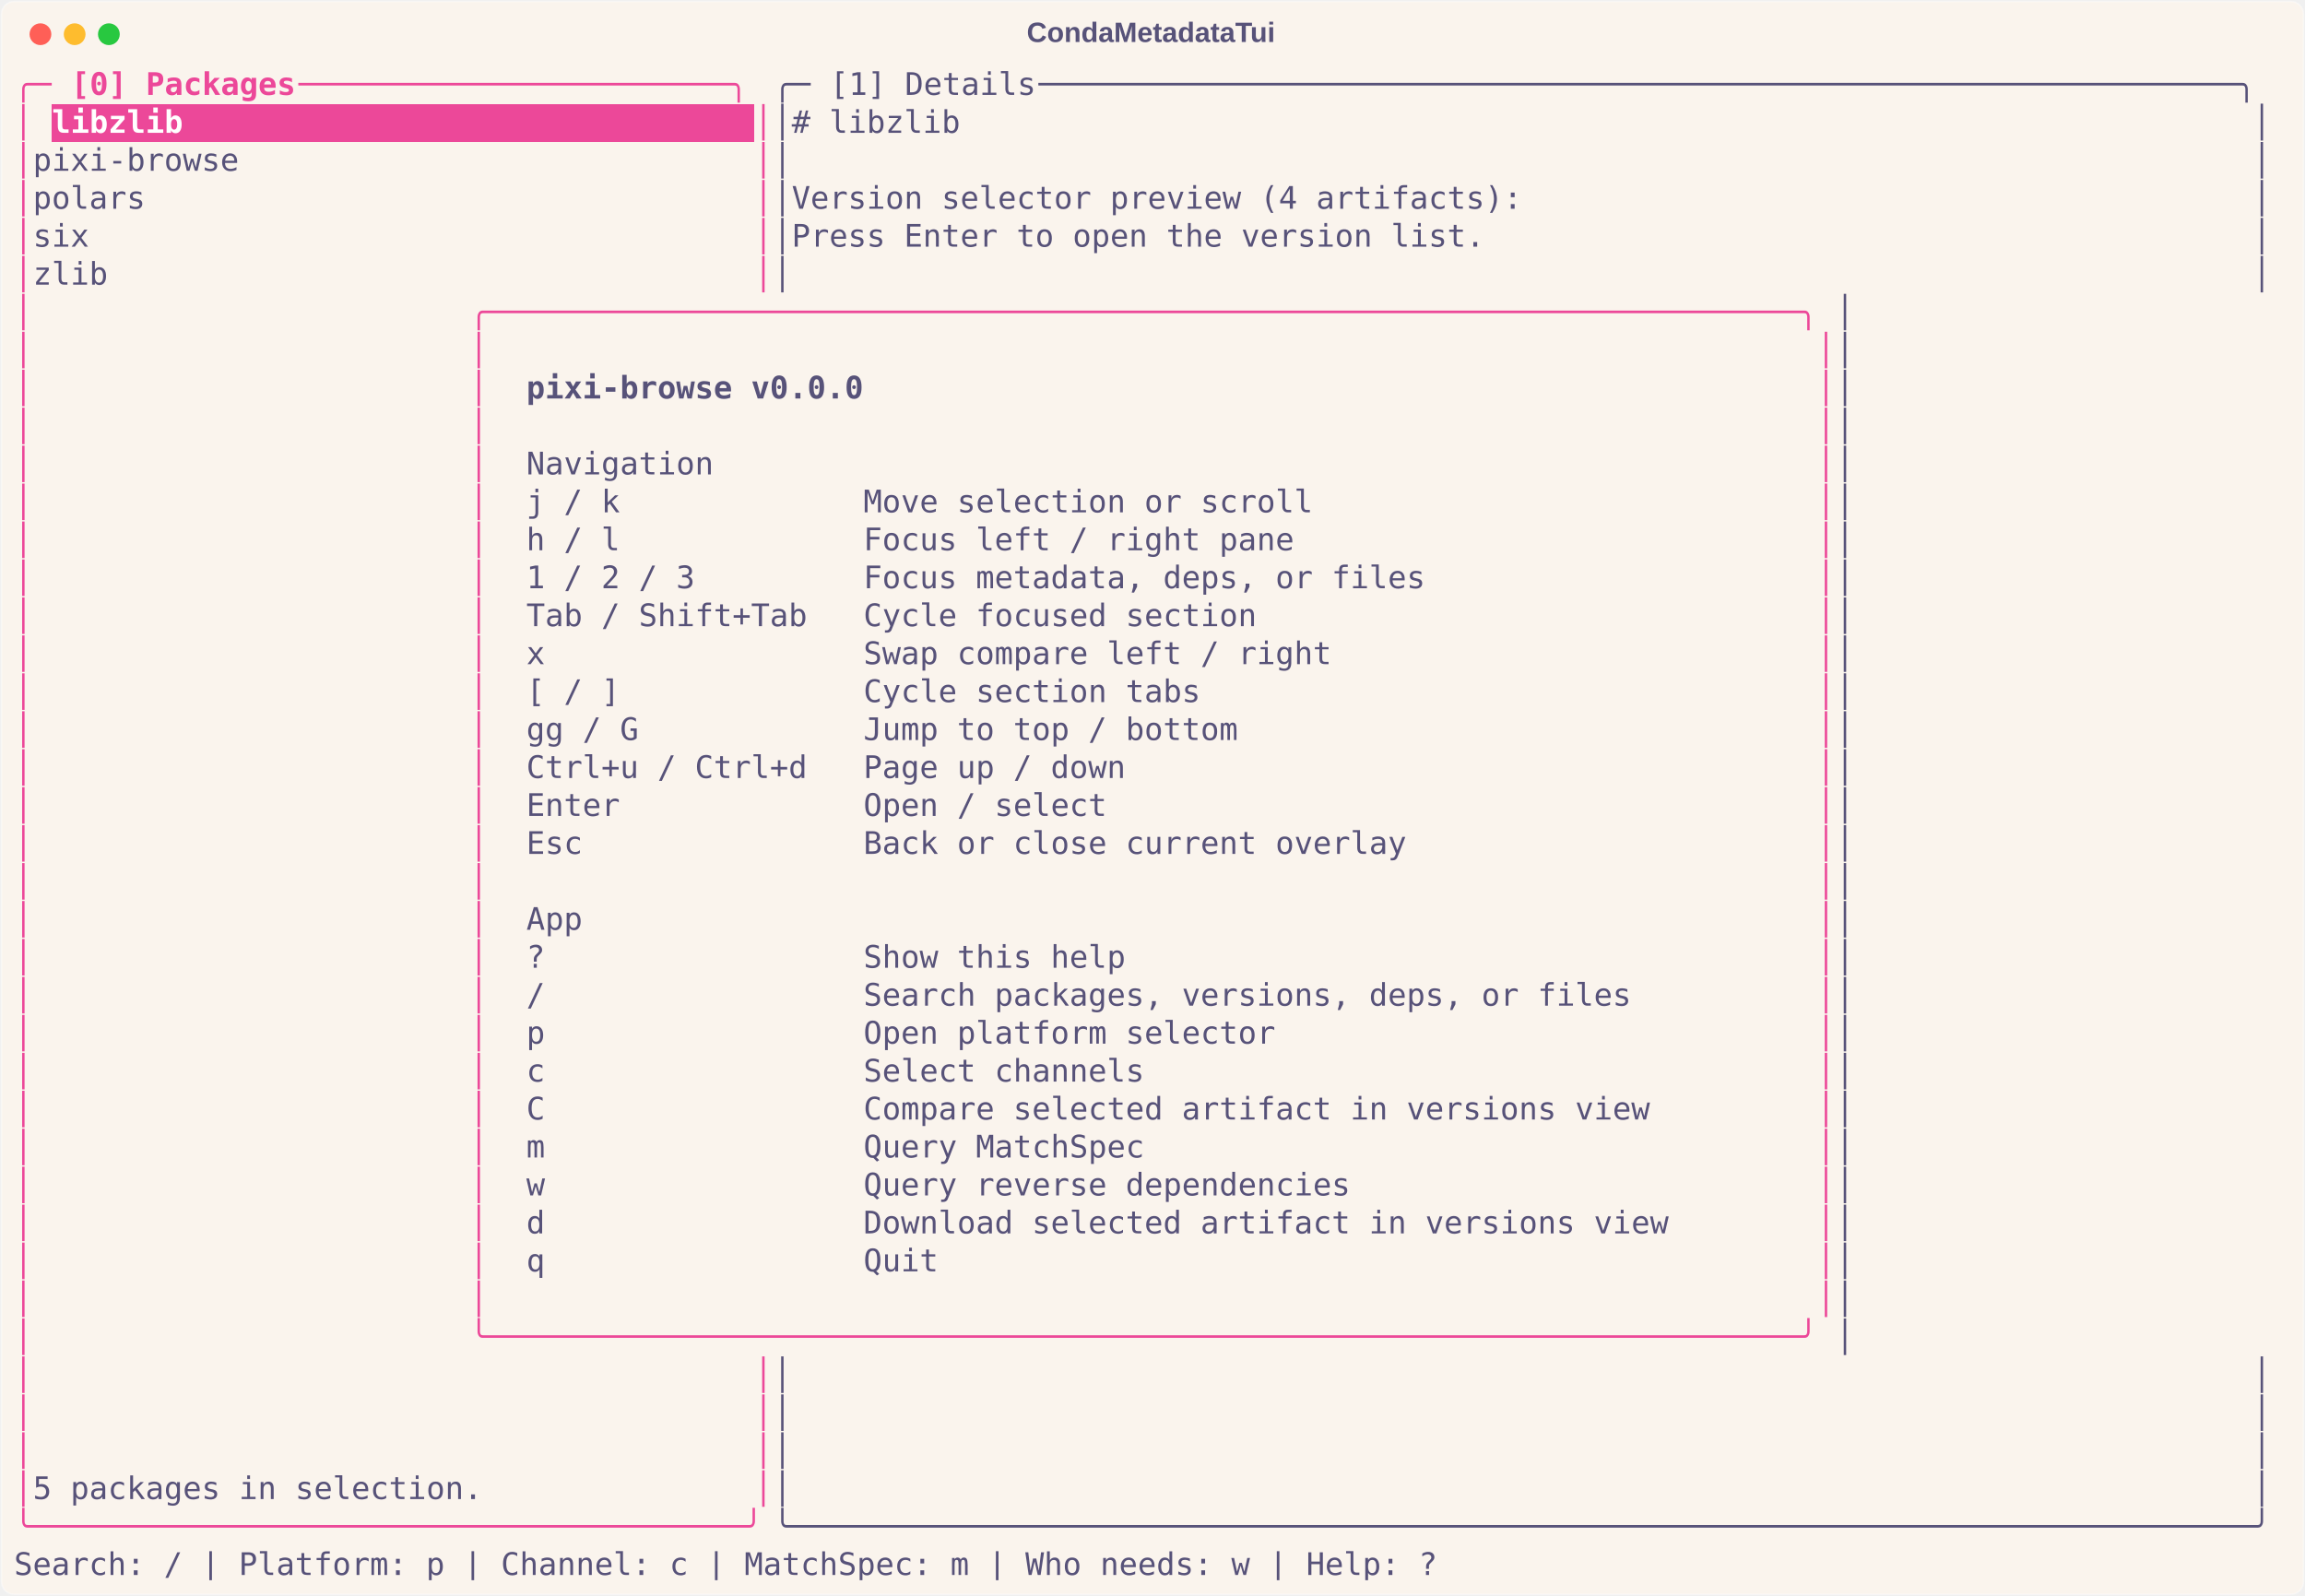
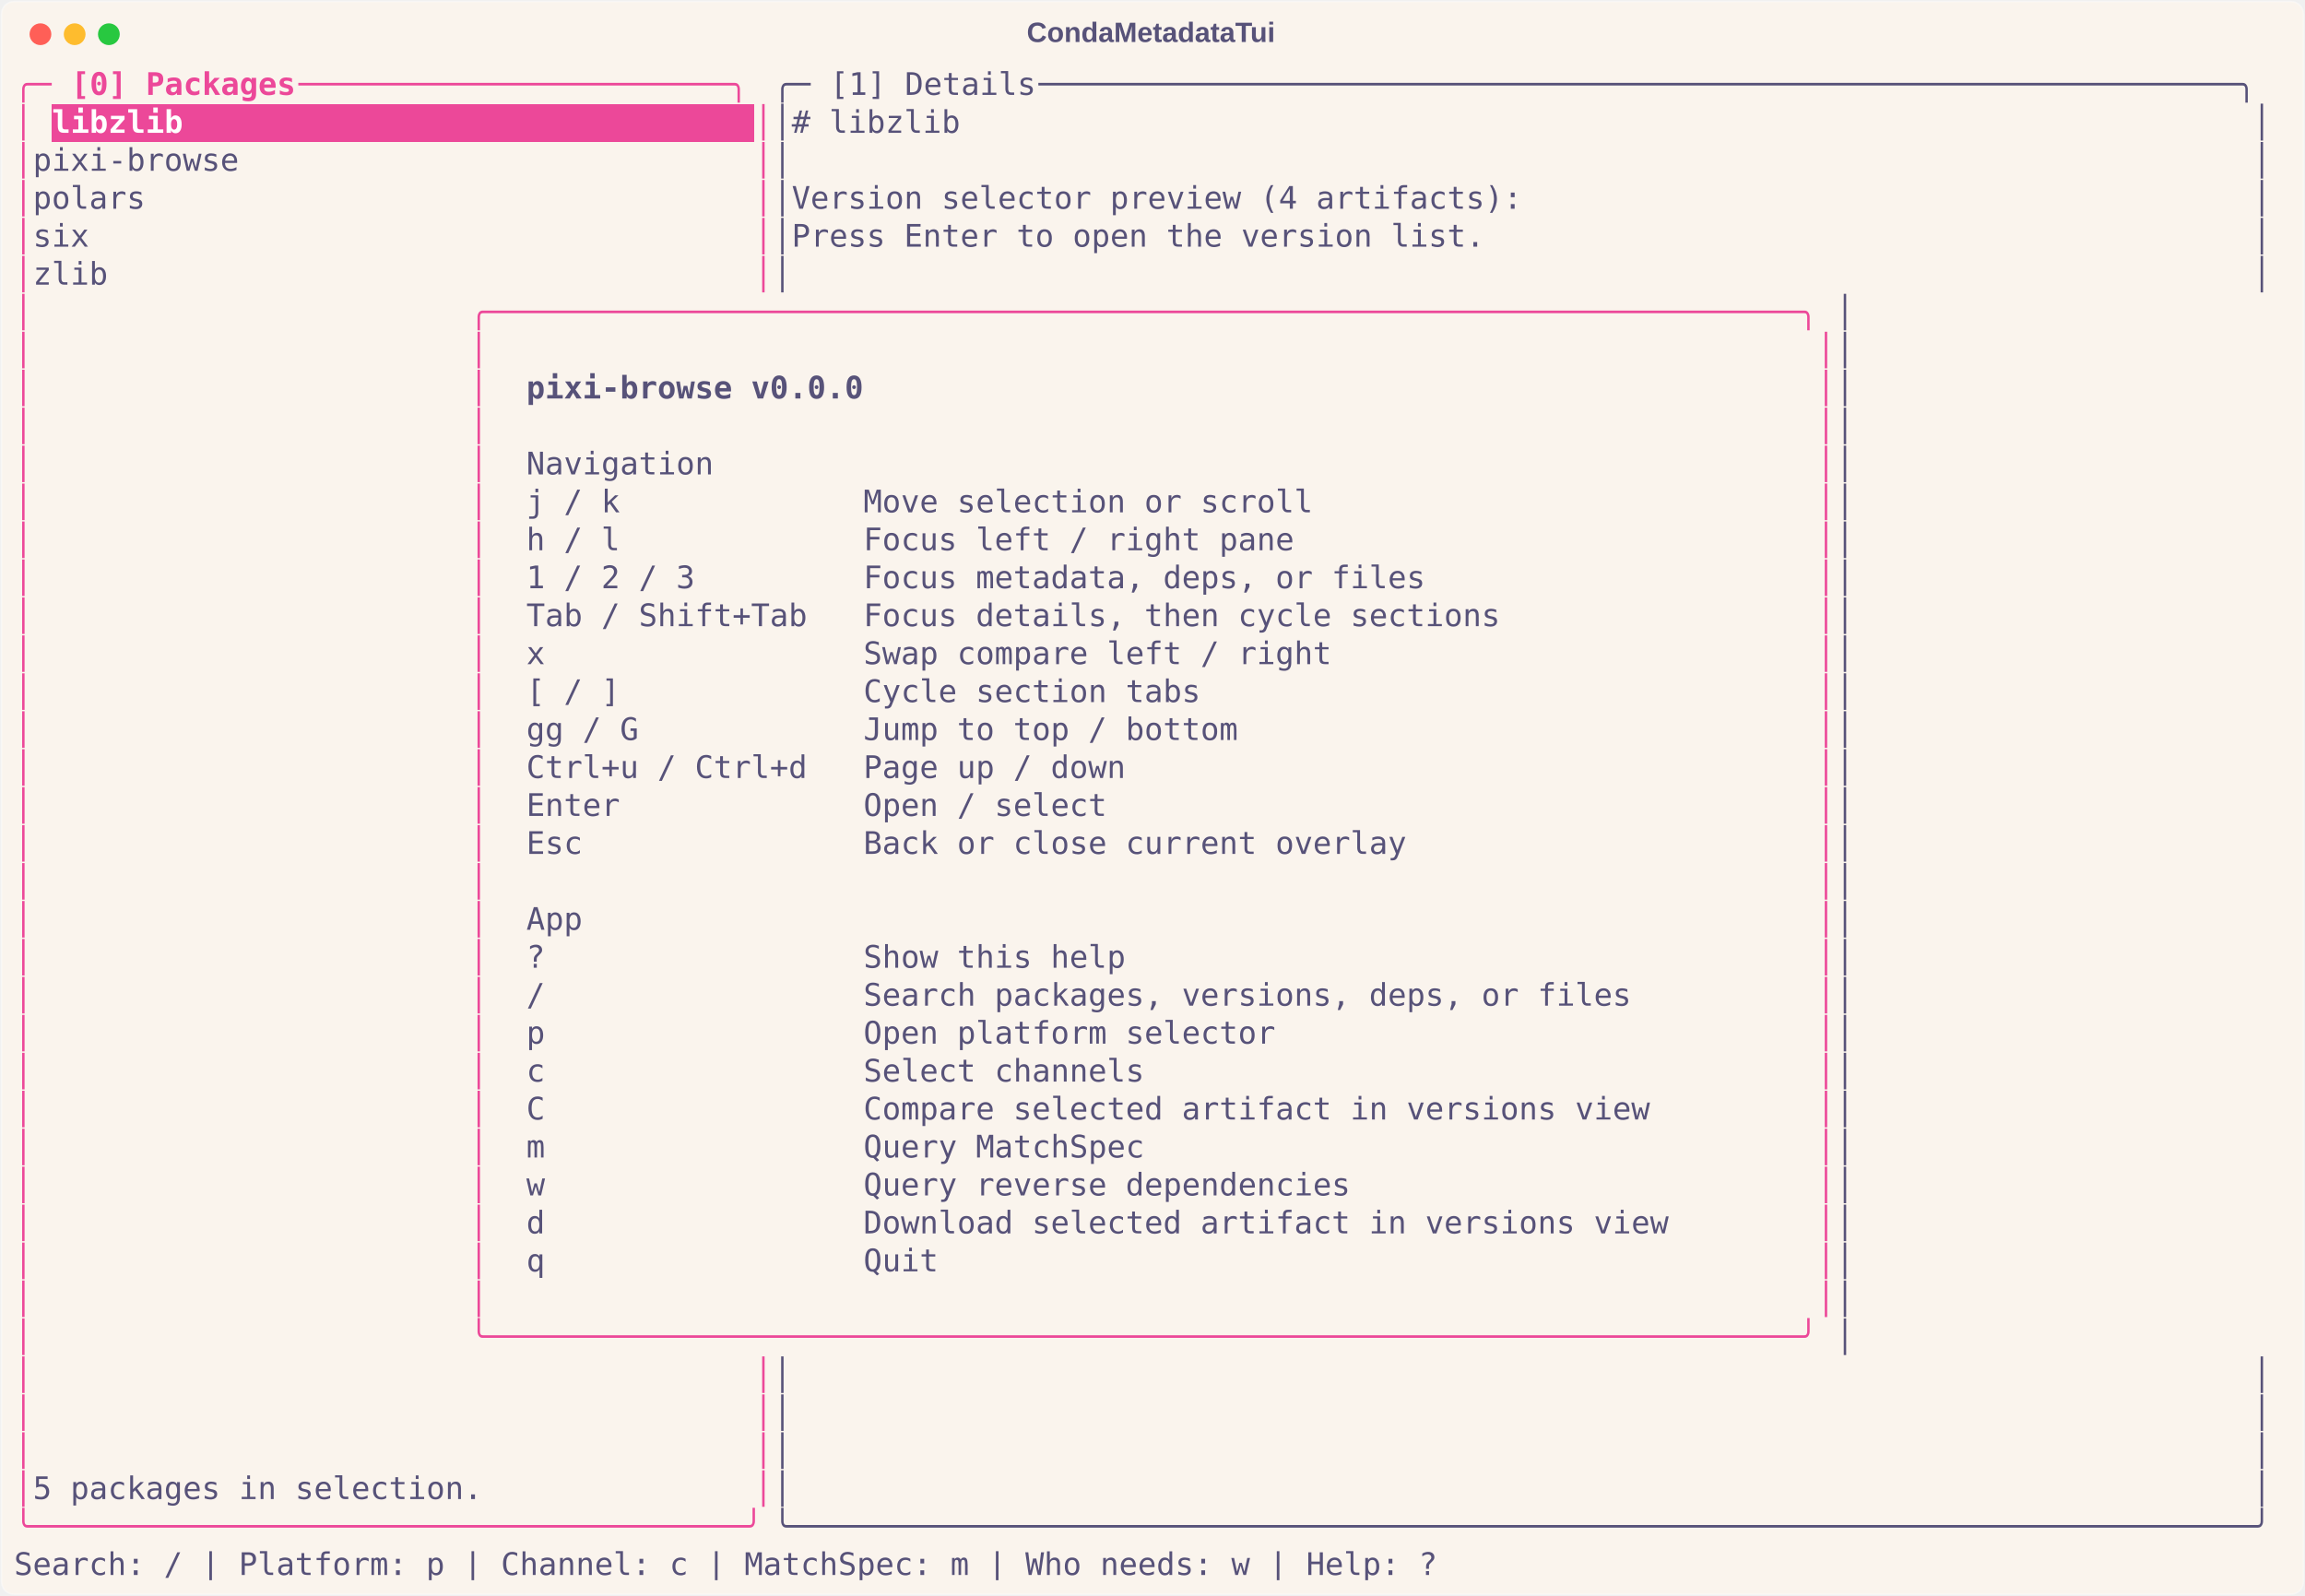
<svg xmlns="http://www.w3.org/2000/svg" class="rich-terminal" viewBox="0 0 1482 1026.0">
  <style>

    @font-face {
        font-family: "Fira Code";
        src: local("FiraCode-Regular"),
                url("https://cdnjs.cloudflare.com/ajax/libs/firacode/6.2.0/woff2/FiraCode-Regular.woff2") format("woff2"),
                url("https://cdnjs.cloudflare.com/ajax/libs/firacode/6.2.0/woff/FiraCode-Regular.woff") format("woff");
        font-style: normal;
        font-weight: 400;
    }
    @font-face {
        font-family: "Fira Code";
        src: local("FiraCode-Bold"),
                url("https://cdnjs.cloudflare.com/ajax/libs/firacode/6.2.0/woff2/FiraCode-Bold.woff2") format("woff2"),
                url("https://cdnjs.cloudflare.com/ajax/libs/firacode/6.2.0/woff/FiraCode-Bold.woff") format("woff");
        font-style: bold;
        font-weight: 700;
    }

    .terminal-matrix {
        font-family: Fira Code, monospace;
        font-size: 20px;
        line-height: 24.4px;
        font-variant-east-asian: full-width;
    }

    .terminal-title {
        font-size: 18px;
        font-weight: bold;
        font-family: arial;
    }

    .terminal-r1 { fill: #ec4899 }
.terminal-r2 { fill: #ec4899;font-weight: bold }
.terminal-r3 { fill: #575279 }
.terminal-r4 { fill: #ffffff;font-weight: bold }
.terminal-r5 { fill: #575279;font-weight: bold }
    </style>
  <defs>
    <clipPath id="terminal-clip-terminal">
      <rect x="0" y="0" width="1463.0" height="975.0" />
    </clipPath>
    <clipPath id="terminal-line-0">
      <rect x="0" y="1.5" width="1464" height="24.65" />
    </clipPath>
    <clipPath id="terminal-line-1">
      <rect x="0" y="25.9" width="1464" height="24.65" />
    </clipPath>
    <clipPath id="terminal-line-2">
      <rect x="0" y="50.3" width="1464" height="24.65" />
    </clipPath>
    <clipPath id="terminal-line-3">
      <rect x="0" y="74.7" width="1464" height="24.65" />
    </clipPath>
    <clipPath id="terminal-line-4">
      <rect x="0" y="99.1" width="1464" height="24.65" />
    </clipPath>
    <clipPath id="terminal-line-5">
      <rect x="0" y="123.5" width="1464" height="24.65" />
    </clipPath>
    <clipPath id="terminal-line-6">
      <rect x="0" y="147.9" width="1464" height="24.65" />
    </clipPath>
    <clipPath id="terminal-line-7">
      <rect x="0" y="172.3" width="1464" height="24.65" />
    </clipPath>
    <clipPath id="terminal-line-8">
      <rect x="0" y="196.7" width="1464" height="24.65" />
    </clipPath>
    <clipPath id="terminal-line-9">
      <rect x="0" y="221.1" width="1464" height="24.65" />
    </clipPath>
    <clipPath id="terminal-line-10">
      <rect x="0" y="245.5" width="1464" height="24.65" />
    </clipPath>
    <clipPath id="terminal-line-11">
      <rect x="0" y="269.9" width="1464" height="24.65" />
    </clipPath>
    <clipPath id="terminal-line-12">
      <rect x="0" y="294.3" width="1464" height="24.65" />
    </clipPath>
    <clipPath id="terminal-line-13">
      <rect x="0" y="318.7" width="1464" height="24.65" />
    </clipPath>
    <clipPath id="terminal-line-14">
      <rect x="0" y="343.1" width="1464" height="24.65" />
    </clipPath>
    <clipPath id="terminal-line-15">
      <rect x="0" y="367.5" width="1464" height="24.65" />
    </clipPath>
    <clipPath id="terminal-line-16">
      <rect x="0" y="391.9" width="1464" height="24.65" />
    </clipPath>
    <clipPath id="terminal-line-17">
      <rect x="0" y="416.3" width="1464" height="24.65" />
    </clipPath>
    <clipPath id="terminal-line-18">
      <rect x="0" y="440.7" width="1464" height="24.65" />
    </clipPath>
    <clipPath id="terminal-line-19">
      <rect x="0" y="465.1" width="1464" height="24.65" />
    </clipPath>
    <clipPath id="terminal-line-20">
      <rect x="0" y="489.5" width="1464" height="24.65" />
    </clipPath>
    <clipPath id="terminal-line-21">
      <rect x="0" y="513.9" width="1464" height="24.65" />
    </clipPath>
    <clipPath id="terminal-line-22">
      <rect x="0" y="538.3" width="1464" height="24.65" />
    </clipPath>
    <clipPath id="terminal-line-23">
      <rect x="0" y="562.7" width="1464" height="24.65" />
    </clipPath>
    <clipPath id="terminal-line-24">
      <rect x="0" y="587.1" width="1464" height="24.65" />
    </clipPath>
    <clipPath id="terminal-line-25">
      <rect x="0" y="611.5" width="1464" height="24.65" />
    </clipPath>
    <clipPath id="terminal-line-26">
      <rect x="0" y="635.9" width="1464" height="24.65" />
    </clipPath>
    <clipPath id="terminal-line-27">
      <rect x="0" y="660.3" width="1464" height="24.65" />
    </clipPath>
    <clipPath id="terminal-line-28">
      <rect x="0" y="684.7" width="1464" height="24.65" />
    </clipPath>
    <clipPath id="terminal-line-29">
      <rect x="0" y="709.1" width="1464" height="24.65" />
    </clipPath>
    <clipPath id="terminal-line-30">
      <rect x="0" y="733.5" width="1464" height="24.65" />
    </clipPath>
    <clipPath id="terminal-line-31">
      <rect x="0" y="757.9" width="1464" height="24.65" />
    </clipPath>
    <clipPath id="terminal-line-32">
      <rect x="0" y="782.3" width="1464" height="24.65" />
    </clipPath>
    <clipPath id="terminal-line-33">
      <rect x="0" y="806.7" width="1464" height="24.65" />
    </clipPath>
    <clipPath id="terminal-line-34">
      <rect x="0" y="831.1" width="1464" height="24.65" />
    </clipPath>
    <clipPath id="terminal-line-35">
      <rect x="0" y="855.5" width="1464" height="24.65" />
    </clipPath>
    <clipPath id="terminal-line-36">
      <rect x="0" y="879.9" width="1464" height="24.65" />
    </clipPath>
    <clipPath id="terminal-line-37">
      <rect x="0" y="904.3" width="1464" height="24.65" />
    </clipPath>
    <clipPath id="terminal-line-38">
      <rect x="0" y="928.7" width="1464" height="24.65" />
    </clipPath>
  </defs>
  <rect fill="#faf4ed" stroke="rgba(255,255,255,0.35)" stroke-width="1" x="1" y="1" width="1480" height="1024" rx="8" />
  <text class="terminal-title" fill="#575279" text-anchor="middle" x="740" y="27">CondaMetadataTui</text>
  <g transform="translate(26,22)">
    <circle cx="0" cy="0" r="7" fill="#ff5f57" />
    <circle cx="22" cy="0" r="7" fill="#febc2e" />
    <circle cx="44" cy="0" r="7" fill="#28c840" />
  </g>
  <g transform="translate(9, 41)" clip-path="url(#terminal-clip-terminal)">
    <rect fill="#ec4899" x="24.4" y="25.9" width="451.4" height="24.65" shape-rendering="crispEdges" />
    <g class="terminal-matrix">
      <text class="terminal-r1" x="0" y="20" textLength="36.6" clip-path="url(#terminal-line-0)">╭─ </text>
      <text class="terminal-r2" x="36.6" y="20" textLength="146.4" clip-path="url(#terminal-line-0)">[0] Packages</text>
      <text class="terminal-r1" x="183" y="20" textLength="305" clip-path="url(#terminal-line-0)"> ───────────────────────╮</text>
      <text class="terminal-r3" x="488" y="20" textLength="36.6" clip-path="url(#terminal-line-0)">╭─ </text>
      <text class="terminal-r3" x="524.6" y="20" textLength="134.2" clip-path="url(#terminal-line-0)">[1] Details</text>
      <text class="terminal-r3" x="658.8" y="20" textLength="805.2" clip-path="url(#terminal-line-0)"> ────────────────────────────────────────────────────────────────╮</text>
      <text class="terminal-r3" x="1464" y="20" textLength="12.2" clip-path="url(#terminal-line-0)">
</text>
      <text class="terminal-r1" x="0" y="44.4" textLength="12.2" clip-path="url(#terminal-line-1)">│</text>
      <text class="terminal-r4" x="24.4" y="44.4" textLength="451.4" clip-path="url(#terminal-line-1)">libzlib                              </text>
      <text class="terminal-r1" x="475.8" y="44.4" textLength="12.2" clip-path="url(#terminal-line-1)">│</text>
      <text class="terminal-r3" x="488" y="44.4" textLength="976" clip-path="url(#terminal-line-1)">│# libzlib                                                                     │</text>
      <text class="terminal-r3" x="1464" y="44.4" textLength="12.2" clip-path="url(#terminal-line-1)">
</text>
      <text class="terminal-r1" x="0" y="68.8" textLength="12.2" clip-path="url(#terminal-line-2)">│</text>
      <text class="terminal-r3" x="12.2" y="68.8" textLength="463.6" clip-path="url(#terminal-line-2)"> pixi-browse                          </text>
      <text class="terminal-r1" x="475.8" y="68.8" textLength="12.2" clip-path="url(#terminal-line-2)">│</text>
      <text class="terminal-r3" x="488" y="68.8" textLength="976" clip-path="url(#terminal-line-2)">│                                                                              │</text>
      <text class="terminal-r3" x="1464" y="68.8" textLength="12.2" clip-path="url(#terminal-line-2)">
</text>
      <text class="terminal-r1" x="0" y="93.2" textLength="12.2" clip-path="url(#terminal-line-3)">│</text>
      <text class="terminal-r3" x="12.2" y="93.2" textLength="463.6" clip-path="url(#terminal-line-3)"> polars                               </text>
      <text class="terminal-r1" x="475.8" y="93.2" textLength="12.2" clip-path="url(#terminal-line-3)">│</text>
      <text class="terminal-r3" x="488" y="93.2" textLength="976" clip-path="url(#terminal-line-3)">│Version selector preview (4 artifacts):                                       │</text>
      <text class="terminal-r3" x="1464" y="93.2" textLength="12.2" clip-path="url(#terminal-line-3)">
</text>
      <text class="terminal-r1" x="0" y="117.6" textLength="12.2" clip-path="url(#terminal-line-4)">│</text>
      <text class="terminal-r3" x="12.2" y="117.6" textLength="463.6" clip-path="url(#terminal-line-4)"> six                                  </text>
      <text class="terminal-r1" x="475.8" y="117.6" textLength="12.2" clip-path="url(#terminal-line-4)">│</text>
      <text class="terminal-r3" x="488" y="117.6" textLength="976" clip-path="url(#terminal-line-4)">│Press Enter to open the version list.                                         │</text>
      <text class="terminal-r3" x="1464" y="117.6" textLength="12.2" clip-path="url(#terminal-line-4)">
</text>
      <text class="terminal-r1" x="0" y="142" textLength="12.2" clip-path="url(#terminal-line-5)">│</text>
      <text class="terminal-r3" x="12.2" y="142" textLength="463.6" clip-path="url(#terminal-line-5)"> zlib                                 </text>
      <text class="terminal-r1" x="475.8" y="142" textLength="12.2" clip-path="url(#terminal-line-5)">│</text>
      <text class="terminal-r3" x="488" y="142" textLength="976" clip-path="url(#terminal-line-5)">│                                                                              │</text>
      <text class="terminal-r3" x="1464" y="142" textLength="12.2" clip-path="url(#terminal-line-5)">
</text>
      <text class="terminal-r1" x="0" y="166.4" textLength="12.2" clip-path="url(#terminal-line-6)">│</text>
      <text class="terminal-r1" x="292.8" y="166.4" textLength="878.4" clip-path="url(#terminal-line-6)">╭──────────────────────────────────────────────────────────────────────╮</text>
      <text class="terminal-r3" x="1171.2" y="166.4" textLength="292.8" clip-path="url(#terminal-line-6)">                       │</text>
      <text class="terminal-r3" x="1464" y="166.4" textLength="12.2" clip-path="url(#terminal-line-6)">
</text>
      <text class="terminal-r1" x="0" y="190.8" textLength="12.2" clip-path="url(#terminal-line-7)">│</text>
      <text class="terminal-r1" x="292.8" y="190.8" textLength="12.2" clip-path="url(#terminal-line-7)">│</text>
      <text class="terminal-r1" x="1159" y="190.8" textLength="12.2" clip-path="url(#terminal-line-7)">│</text>
      <text class="terminal-r3" x="1171.2" y="190.8" textLength="292.8" clip-path="url(#terminal-line-7)">                       │</text>
      <text class="terminal-r3" x="1464" y="190.8" textLength="12.2" clip-path="url(#terminal-line-7)">
</text>
      <text class="terminal-r1" x="0" y="215.2" textLength="12.2" clip-path="url(#terminal-line-8)">│</text>
      <text class="terminal-r1" x="292.8" y="215.2" textLength="12.2" clip-path="url(#terminal-line-8)">│</text>
      <text class="terminal-r5" x="329.4" y="215.2" textLength="219.6" clip-path="url(#terminal-line-8)">pixi-browse v0.0.0</text>
      <text class="terminal-r1" x="1159" y="215.2" textLength="12.2" clip-path="url(#terminal-line-8)">│</text>
      <text class="terminal-r3" x="1171.2" y="215.2" textLength="292.8" clip-path="url(#terminal-line-8)">                       │</text>
      <text class="terminal-r3" x="1464" y="215.2" textLength="12.2" clip-path="url(#terminal-line-8)">
</text>
      <text class="terminal-r1" x="0" y="239.6" textLength="12.2" clip-path="url(#terminal-line-9)">│</text>
      <text class="terminal-r1" x="292.8" y="239.6" textLength="12.2" clip-path="url(#terminal-line-9)">│</text>
      <text class="terminal-r1" x="1159" y="239.6" textLength="12.2" clip-path="url(#terminal-line-9)">│</text>
      <text class="terminal-r3" x="1171.2" y="239.6" textLength="292.8" clip-path="url(#terminal-line-9)">                       │</text>
      <text class="terminal-r3" x="1464" y="239.6" textLength="12.2" clip-path="url(#terminal-line-9)">
</text>
      <text class="terminal-r1" x="0" y="264" textLength="12.2" clip-path="url(#terminal-line-10)">│</text>
      <text class="terminal-r1" x="292.8" y="264" textLength="12.2" clip-path="url(#terminal-line-10)">│</text>
      <text class="terminal-r3" x="329.4" y="264" textLength="122" clip-path="url(#terminal-line-10)">Navigation</text>
      <text class="terminal-r1" x="1159" y="264" textLength="12.2" clip-path="url(#terminal-line-10)">│</text>
      <text class="terminal-r3" x="1171.2" y="264" textLength="292.8" clip-path="url(#terminal-line-10)">                       │</text>
      <text class="terminal-r3" x="1464" y="264" textLength="12.2" clip-path="url(#terminal-line-10)">
</text>
      <text class="terminal-r1" x="0" y="288.4" textLength="12.2" clip-path="url(#terminal-line-11)">│</text>
      <text class="terminal-r1" x="292.8" y="288.4" textLength="12.2" clip-path="url(#terminal-line-11)">│</text>
      <text class="terminal-r3" x="329.4" y="288.4" textLength="536.8" clip-path="url(#terminal-line-11)">  j / k             Move selection or scroll</text>
      <text class="terminal-r1" x="1159" y="288.4" textLength="12.2" clip-path="url(#terminal-line-11)">│</text>
      <text class="terminal-r3" x="1171.2" y="288.4" textLength="292.8" clip-path="url(#terminal-line-11)">                       │</text>
      <text class="terminal-r3" x="1464" y="288.4" textLength="12.2" clip-path="url(#terminal-line-11)">
</text>
      <text class="terminal-r1" x="0" y="312.8" textLength="12.2" clip-path="url(#terminal-line-12)">│</text>
      <text class="terminal-r1" x="292.8" y="312.8" textLength="12.2" clip-path="url(#terminal-line-12)">│</text>
      <text class="terminal-r3" x="329.4" y="312.8" textLength="524.6" clip-path="url(#terminal-line-12)">  h / l             Focus left / right pane</text>
      <text class="terminal-r1" x="1159" y="312.8" textLength="12.2" clip-path="url(#terminal-line-12)">│</text>
      <text class="terminal-r3" x="1171.2" y="312.8" textLength="292.8" clip-path="url(#terminal-line-12)">                       │</text>
      <text class="terminal-r3" x="1464" y="312.8" textLength="12.2" clip-path="url(#terminal-line-12)">
</text>
      <text class="terminal-r1" x="0" y="337.2" textLength="12.2" clip-path="url(#terminal-line-13)">│</text>
      <text class="terminal-r1" x="292.8" y="337.2" textLength="12.2" clip-path="url(#terminal-line-13)">│</text>
      <text class="terminal-r3" x="329.4" y="337.2" textLength="610" clip-path="url(#terminal-line-13)">  1 / 2 / 3         Focus metadata, deps, or files</text>
      <text class="terminal-r1" x="1159" y="337.2" textLength="12.2" clip-path="url(#terminal-line-13)">│</text>
      <text class="terminal-r3" x="1171.2" y="337.2" textLength="292.8" clip-path="url(#terminal-line-13)">                       │</text>
      <text class="terminal-r3" x="1464" y="337.2" textLength="12.2" clip-path="url(#terminal-line-13)">
</text>
      <text class="terminal-r1" x="0" y="361.6" textLength="12.2" clip-path="url(#terminal-line-14)">│</text>
      <text class="terminal-r1" x="292.8" y="361.6" textLength="12.2" clip-path="url(#terminal-line-14)">│</text>
-       <text class="terminal-r3" x="329.4" y="361.6" textLength="500.2" clip-path="url(#terminal-line-14)">  Tab / Shift+Tab   Cycle focused section</text>
+       <text class="terminal-r3" x="329.4" y="361.6" textLength="658.8" clip-path="url(#terminal-line-14)">  Tab / Shift+Tab   Focus details, then cycle sections</text>
      <text class="terminal-r1" x="1159" y="361.6" textLength="12.2" clip-path="url(#terminal-line-14)">│</text>
      <text class="terminal-r3" x="1171.2" y="361.6" textLength="292.8" clip-path="url(#terminal-line-14)">                       │</text>
      <text class="terminal-r3" x="1464" y="361.6" textLength="12.2" clip-path="url(#terminal-line-14)">
</text>
      <text class="terminal-r1" x="0" y="386" textLength="12.2" clip-path="url(#terminal-line-15)">│</text>
      <text class="terminal-r1" x="292.8" y="386" textLength="12.2" clip-path="url(#terminal-line-15)">│</text>
      <text class="terminal-r3" x="329.4" y="386" textLength="549" clip-path="url(#terminal-line-15)">  x                 Swap compare left / right</text>
      <text class="terminal-r1" x="1159" y="386" textLength="12.2" clip-path="url(#terminal-line-15)">│</text>
      <text class="terminal-r3" x="1171.2" y="386" textLength="292.8" clip-path="url(#terminal-line-15)">                       │</text>
      <text class="terminal-r3" x="1464" y="386" textLength="12.2" clip-path="url(#terminal-line-15)">
</text>
      <text class="terminal-r1" x="0" y="410.4" textLength="12.2" clip-path="url(#terminal-line-16)">│</text>
      <text class="terminal-r1" x="292.8" y="410.4" textLength="12.2" clip-path="url(#terminal-line-16)">│</text>
      <text class="terminal-r3" x="329.4" y="410.4" textLength="463.6" clip-path="url(#terminal-line-16)">  [ / ]             Cycle section tabs</text>
      <text class="terminal-r1" x="1159" y="410.4" textLength="12.2" clip-path="url(#terminal-line-16)">│</text>
      <text class="terminal-r3" x="1171.2" y="410.4" textLength="292.8" clip-path="url(#terminal-line-16)">                       │</text>
      <text class="terminal-r3" x="1464" y="410.4" textLength="12.2" clip-path="url(#terminal-line-16)">
</text>
      <text class="terminal-r1" x="0" y="434.8" textLength="12.2" clip-path="url(#terminal-line-17)">│</text>
      <text class="terminal-r1" x="292.8" y="434.8" textLength="12.2" clip-path="url(#terminal-line-17)">│</text>
      <text class="terminal-r3" x="329.4" y="434.8" textLength="488" clip-path="url(#terminal-line-17)">  gg / G            Jump to top / bottom</text>
      <text class="terminal-r1" x="1159" y="434.8" textLength="12.2" clip-path="url(#terminal-line-17)">│</text>
      <text class="terminal-r3" x="1171.2" y="434.8" textLength="292.8" clip-path="url(#terminal-line-17)">                       │</text>
      <text class="terminal-r3" x="1464" y="434.8" textLength="12.2" clip-path="url(#terminal-line-17)">
</text>
      <text class="terminal-r1" x="0" y="459.2" textLength="12.2" clip-path="url(#terminal-line-18)">│</text>
      <text class="terminal-r1" x="292.8" y="459.2" textLength="12.2" clip-path="url(#terminal-line-18)">│</text>
      <text class="terminal-r3" x="329.4" y="459.2" textLength="414.8" clip-path="url(#terminal-line-18)">  Ctrl+u / Ctrl+d   Page up / down</text>
      <text class="terminal-r1" x="1159" y="459.2" textLength="12.2" clip-path="url(#terminal-line-18)">│</text>
      <text class="terminal-r3" x="1171.2" y="459.2" textLength="292.8" clip-path="url(#terminal-line-18)">                       │</text>
      <text class="terminal-r3" x="1464" y="459.2" textLength="12.2" clip-path="url(#terminal-line-18)">
</text>
      <text class="terminal-r1" x="0" y="483.6" textLength="12.2" clip-path="url(#terminal-line-19)">│</text>
      <text class="terminal-r1" x="292.8" y="483.6" textLength="12.2" clip-path="url(#terminal-line-19)">│</text>
      <text class="terminal-r3" x="329.4" y="483.6" textLength="402.6" clip-path="url(#terminal-line-19)">  Enter             Open / select</text>
      <text class="terminal-r1" x="1159" y="483.6" textLength="12.2" clip-path="url(#terminal-line-19)">│</text>
      <text class="terminal-r3" x="1171.2" y="483.6" textLength="292.8" clip-path="url(#terminal-line-19)">                       │</text>
      <text class="terminal-r3" x="1464" y="483.6" textLength="12.2" clip-path="url(#terminal-line-19)">
</text>
      <text class="terminal-r1" x="0" y="508" textLength="12.2" clip-path="url(#terminal-line-20)">│</text>
      <text class="terminal-r1" x="292.8" y="508" textLength="12.2" clip-path="url(#terminal-line-20)">│</text>
      <text class="terminal-r3" x="329.4" y="508" textLength="597.8" clip-path="url(#terminal-line-20)">  Esc               Back or close current overlay</text>
      <text class="terminal-r1" x="1159" y="508" textLength="12.2" clip-path="url(#terminal-line-20)">│</text>
      <text class="terminal-r3" x="1171.2" y="508" textLength="292.8" clip-path="url(#terminal-line-20)">                       │</text>
      <text class="terminal-r3" x="1464" y="508" textLength="12.2" clip-path="url(#terminal-line-20)">
</text>
      <text class="terminal-r1" x="0" y="532.4" textLength="12.2" clip-path="url(#terminal-line-21)">│</text>
      <text class="terminal-r1" x="292.8" y="532.4" textLength="12.2" clip-path="url(#terminal-line-21)">│</text>
      <text class="terminal-r1" x="1159" y="532.4" textLength="12.2" clip-path="url(#terminal-line-21)">│</text>
      <text class="terminal-r3" x="1171.2" y="532.4" textLength="292.8" clip-path="url(#terminal-line-21)">                       │</text>
      <text class="terminal-r3" x="1464" y="532.4" textLength="12.2" clip-path="url(#terminal-line-21)">
</text>
      <text class="terminal-r1" x="0" y="556.8" textLength="12.2" clip-path="url(#terminal-line-22)">│</text>
      <text class="terminal-r1" x="292.8" y="556.8" textLength="12.2" clip-path="url(#terminal-line-22)">│</text>
      <text class="terminal-r3" x="329.4" y="556.8" textLength="36.6" clip-path="url(#terminal-line-22)">App</text>
      <text class="terminal-r1" x="1159" y="556.8" textLength="12.2" clip-path="url(#terminal-line-22)">│</text>
      <text class="terminal-r3" x="1171.2" y="556.8" textLength="292.8" clip-path="url(#terminal-line-22)">                       │</text>
      <text class="terminal-r3" x="1464" y="556.8" textLength="12.2" clip-path="url(#terminal-line-22)">
</text>
      <text class="terminal-r1" x="0" y="581.2" textLength="12.2" clip-path="url(#terminal-line-23)">│</text>
      <text class="terminal-r1" x="292.8" y="581.2" textLength="12.2" clip-path="url(#terminal-line-23)">│</text>
      <text class="terminal-r3" x="329.4" y="581.2" textLength="414.8" clip-path="url(#terminal-line-23)">  ?                 Show this help</text>
      <text class="terminal-r1" x="1159" y="581.2" textLength="12.2" clip-path="url(#terminal-line-23)">│</text>
      <text class="terminal-r3" x="1171.2" y="581.2" textLength="292.8" clip-path="url(#terminal-line-23)">                       │</text>
      <text class="terminal-r3" x="1464" y="581.2" textLength="12.2" clip-path="url(#terminal-line-23)">
</text>
      <text class="terminal-r1" x="0" y="605.6" textLength="12.2" clip-path="url(#terminal-line-24)">│</text>
      <text class="terminal-r1" x="292.8" y="605.6" textLength="12.2" clip-path="url(#terminal-line-24)">│</text>
      <text class="terminal-r3" x="329.4" y="605.6" textLength="744.2" clip-path="url(#terminal-line-24)">  /                 Search packages, versions, deps, or files</text>
      <text class="terminal-r1" x="1159" y="605.6" textLength="12.2" clip-path="url(#terminal-line-24)">│</text>
      <text class="terminal-r3" x="1171.2" y="605.6" textLength="292.8" clip-path="url(#terminal-line-24)">                       │</text>
      <text class="terminal-r3" x="1464" y="605.6" textLength="12.2" clip-path="url(#terminal-line-24)">
</text>
      <text class="terminal-r1" x="0" y="630" textLength="12.2" clip-path="url(#terminal-line-25)">│</text>
      <text class="terminal-r1" x="292.8" y="630" textLength="12.2" clip-path="url(#terminal-line-25)">│</text>
      <text class="terminal-r3" x="329.4" y="630" textLength="512.4" clip-path="url(#terminal-line-25)">  p                 Open platform selector</text>
      <text class="terminal-r1" x="1159" y="630" textLength="12.2" clip-path="url(#terminal-line-25)">│</text>
      <text class="terminal-r3" x="1171.2" y="630" textLength="292.8" clip-path="url(#terminal-line-25)">                       │</text>
      <text class="terminal-r3" x="1464" y="630" textLength="12.2" clip-path="url(#terminal-line-25)">
</text>
      <text class="terminal-r1" x="0" y="654.4" textLength="12.2" clip-path="url(#terminal-line-26)">│</text>
      <text class="terminal-r1" x="292.8" y="654.4" textLength="12.2" clip-path="url(#terminal-line-26)">│</text>
      <text class="terminal-r3" x="329.4" y="654.4" textLength="427" clip-path="url(#terminal-line-26)">  c                 Select channels</text>
      <text class="terminal-r1" x="1159" y="654.4" textLength="12.2" clip-path="url(#terminal-line-26)">│</text>
      <text class="terminal-r3" x="1171.2" y="654.4" textLength="292.8" clip-path="url(#terminal-line-26)">                       │</text>
      <text class="terminal-r3" x="1464" y="654.4" textLength="12.2" clip-path="url(#terminal-line-26)">
</text>
      <text class="terminal-r1" x="0" y="678.8" textLength="12.2" clip-path="url(#terminal-line-27)">│</text>
      <text class="terminal-r1" x="292.8" y="678.8" textLength="12.2" clip-path="url(#terminal-line-27)">│</text>
      <text class="terminal-r3" x="329.4" y="678.8" textLength="756.4" clip-path="url(#terminal-line-27)">  C                 Compare selected artifact in versions view</text>
      <text class="terminal-r1" x="1159" y="678.8" textLength="12.2" clip-path="url(#terminal-line-27)">│</text>
      <text class="terminal-r3" x="1171.2" y="678.8" textLength="292.8" clip-path="url(#terminal-line-27)">                       │</text>
      <text class="terminal-r3" x="1464" y="678.8" textLength="12.2" clip-path="url(#terminal-line-27)">
</text>
      <text class="terminal-r1" x="0" y="703.2" textLength="12.2" clip-path="url(#terminal-line-28)">│</text>
      <text class="terminal-r1" x="292.8" y="703.2" textLength="12.2" clip-path="url(#terminal-line-28)">│</text>
      <text class="terminal-r3" x="329.4" y="703.2" textLength="427" clip-path="url(#terminal-line-28)">  m                 Query MatchSpec</text>
      <text class="terminal-r1" x="1159" y="703.2" textLength="12.2" clip-path="url(#terminal-line-28)">│</text>
      <text class="terminal-r3" x="1171.2" y="703.2" textLength="292.8" clip-path="url(#terminal-line-28)">                       │</text>
      <text class="terminal-r3" x="1464" y="703.2" textLength="12.2" clip-path="url(#terminal-line-28)">
</text>
      <text class="terminal-r1" x="0" y="727.6" textLength="12.2" clip-path="url(#terminal-line-29)">│</text>
      <text class="terminal-r1" x="292.8" y="727.6" textLength="12.2" clip-path="url(#terminal-line-29)">│</text>
      <text class="terminal-r3" x="329.4" y="727.6" textLength="561.2" clip-path="url(#terminal-line-29)">  w                 Query reverse dependencies</text>
      <text class="terminal-r1" x="1159" y="727.6" textLength="12.2" clip-path="url(#terminal-line-29)">│</text>
      <text class="terminal-r3" x="1171.2" y="727.6" textLength="292.8" clip-path="url(#terminal-line-29)">                       │</text>
      <text class="terminal-r3" x="1464" y="727.6" textLength="12.2" clip-path="url(#terminal-line-29)">
</text>
      <text class="terminal-r1" x="0" y="752" textLength="12.2" clip-path="url(#terminal-line-30)">│</text>
      <text class="terminal-r1" x="292.8" y="752" textLength="12.2" clip-path="url(#terminal-line-30)">│</text>
      <text class="terminal-r3" x="329.4" y="752" textLength="768.6" clip-path="url(#terminal-line-30)">  d                 Download selected artifact in versions view</text>
      <text class="terminal-r1" x="1159" y="752" textLength="12.2" clip-path="url(#terminal-line-30)">│</text>
      <text class="terminal-r3" x="1171.2" y="752" textLength="292.8" clip-path="url(#terminal-line-30)">                       │</text>
      <text class="terminal-r3" x="1464" y="752" textLength="12.2" clip-path="url(#terminal-line-30)">
</text>
      <text class="terminal-r1" x="0" y="776.4" textLength="12.2" clip-path="url(#terminal-line-31)">│</text>
      <text class="terminal-r1" x="292.8" y="776.4" textLength="12.2" clip-path="url(#terminal-line-31)">│</text>
      <text class="terminal-r3" x="329.4" y="776.4" textLength="292.8" clip-path="url(#terminal-line-31)">  q                 Quit</text>
      <text class="terminal-r1" x="1159" y="776.4" textLength="12.2" clip-path="url(#terminal-line-31)">│</text>
      <text class="terminal-r3" x="1171.2" y="776.4" textLength="292.8" clip-path="url(#terminal-line-31)">                       │</text>
      <text class="terminal-r3" x="1464" y="776.4" textLength="12.2" clip-path="url(#terminal-line-31)">
</text>
      <text class="terminal-r1" x="0" y="800.8" textLength="12.2" clip-path="url(#terminal-line-32)">│</text>
      <text class="terminal-r1" x="292.8" y="800.8" textLength="12.2" clip-path="url(#terminal-line-32)">│</text>
      <text class="terminal-r1" x="1159" y="800.8" textLength="12.2" clip-path="url(#terminal-line-32)">│</text>
      <text class="terminal-r3" x="1171.2" y="800.8" textLength="292.8" clip-path="url(#terminal-line-32)">                       │</text>
      <text class="terminal-r3" x="1464" y="800.8" textLength="12.2" clip-path="url(#terminal-line-32)">
</text>
      <text class="terminal-r1" x="0" y="825.2" textLength="12.2" clip-path="url(#terminal-line-33)">│</text>
      <text class="terminal-r1" x="292.8" y="825.2" textLength="878.4" clip-path="url(#terminal-line-33)">╰──────────────────────────────────────────────────────────────────────╯</text>
      <text class="terminal-r3" x="1171.2" y="825.2" textLength="292.8" clip-path="url(#terminal-line-33)">                       │</text>
      <text class="terminal-r3" x="1464" y="825.2" textLength="12.2" clip-path="url(#terminal-line-33)">
</text>
      <text class="terminal-r1" x="0" y="849.6" textLength="12.2" clip-path="url(#terminal-line-34)">│</text>
      <text class="terminal-r1" x="475.8" y="849.6" textLength="12.2" clip-path="url(#terminal-line-34)">│</text>
      <text class="terminal-r3" x="488" y="849.6" textLength="976" clip-path="url(#terminal-line-34)">│                                                                              │</text>
      <text class="terminal-r3" x="1464" y="849.6" textLength="12.2" clip-path="url(#terminal-line-34)">
</text>
      <text class="terminal-r1" x="0" y="874" textLength="12.2" clip-path="url(#terminal-line-35)">│</text>
      <text class="terminal-r1" x="475.8" y="874" textLength="12.2" clip-path="url(#terminal-line-35)">│</text>
      <text class="terminal-r3" x="488" y="874" textLength="976" clip-path="url(#terminal-line-35)">│                                                                              │</text>
      <text class="terminal-r3" x="1464" y="874" textLength="12.2" clip-path="url(#terminal-line-35)">
</text>
      <text class="terminal-r1" x="0" y="898.4" textLength="12.2" clip-path="url(#terminal-line-36)">│</text>
      <text class="terminal-r1" x="475.8" y="898.4" textLength="12.2" clip-path="url(#terminal-line-36)">│</text>
      <text class="terminal-r3" x="488" y="898.4" textLength="976" clip-path="url(#terminal-line-36)">│                                                                              │</text>
      <text class="terminal-r3" x="1464" y="898.4" textLength="12.2" clip-path="url(#terminal-line-36)">
</text>
      <text class="terminal-r1" x="0" y="922.8" textLength="12.2" clip-path="url(#terminal-line-37)">│</text>
      <text class="terminal-r3" x="12.2" y="922.8" textLength="463.6" clip-path="url(#terminal-line-37)">5 packages in selection.              </text>
      <text class="terminal-r1" x="475.8" y="922.8" textLength="12.2" clip-path="url(#terminal-line-37)">│</text>
      <text class="terminal-r3" x="488" y="922.8" textLength="976" clip-path="url(#terminal-line-37)">│                                                                              │</text>
      <text class="terminal-r3" x="1464" y="922.8" textLength="12.2" clip-path="url(#terminal-line-37)">
</text>
      <text class="terminal-r1" x="0" y="947.2" textLength="488" clip-path="url(#terminal-line-38)">╰──────────────────────────────────────╯</text>
      <text class="terminal-r3" x="488" y="947.2" textLength="976" clip-path="url(#terminal-line-38)">╰──────────────────────────────────────────────────────────────────────────────╯</text>
      <text class="terminal-r3" x="1464" y="947.2" textLength="12.2" clip-path="url(#terminal-line-38)">
</text>
      <text class="terminal-r3" x="0" y="971.6" textLength="1464" clip-path="url(#terminal-line-39)">Search: / | Platform: p | Channel: c | MatchSpec: m | Who needs: w | Help: ?                                            </text>
    </g>
  </g>
</svg>
